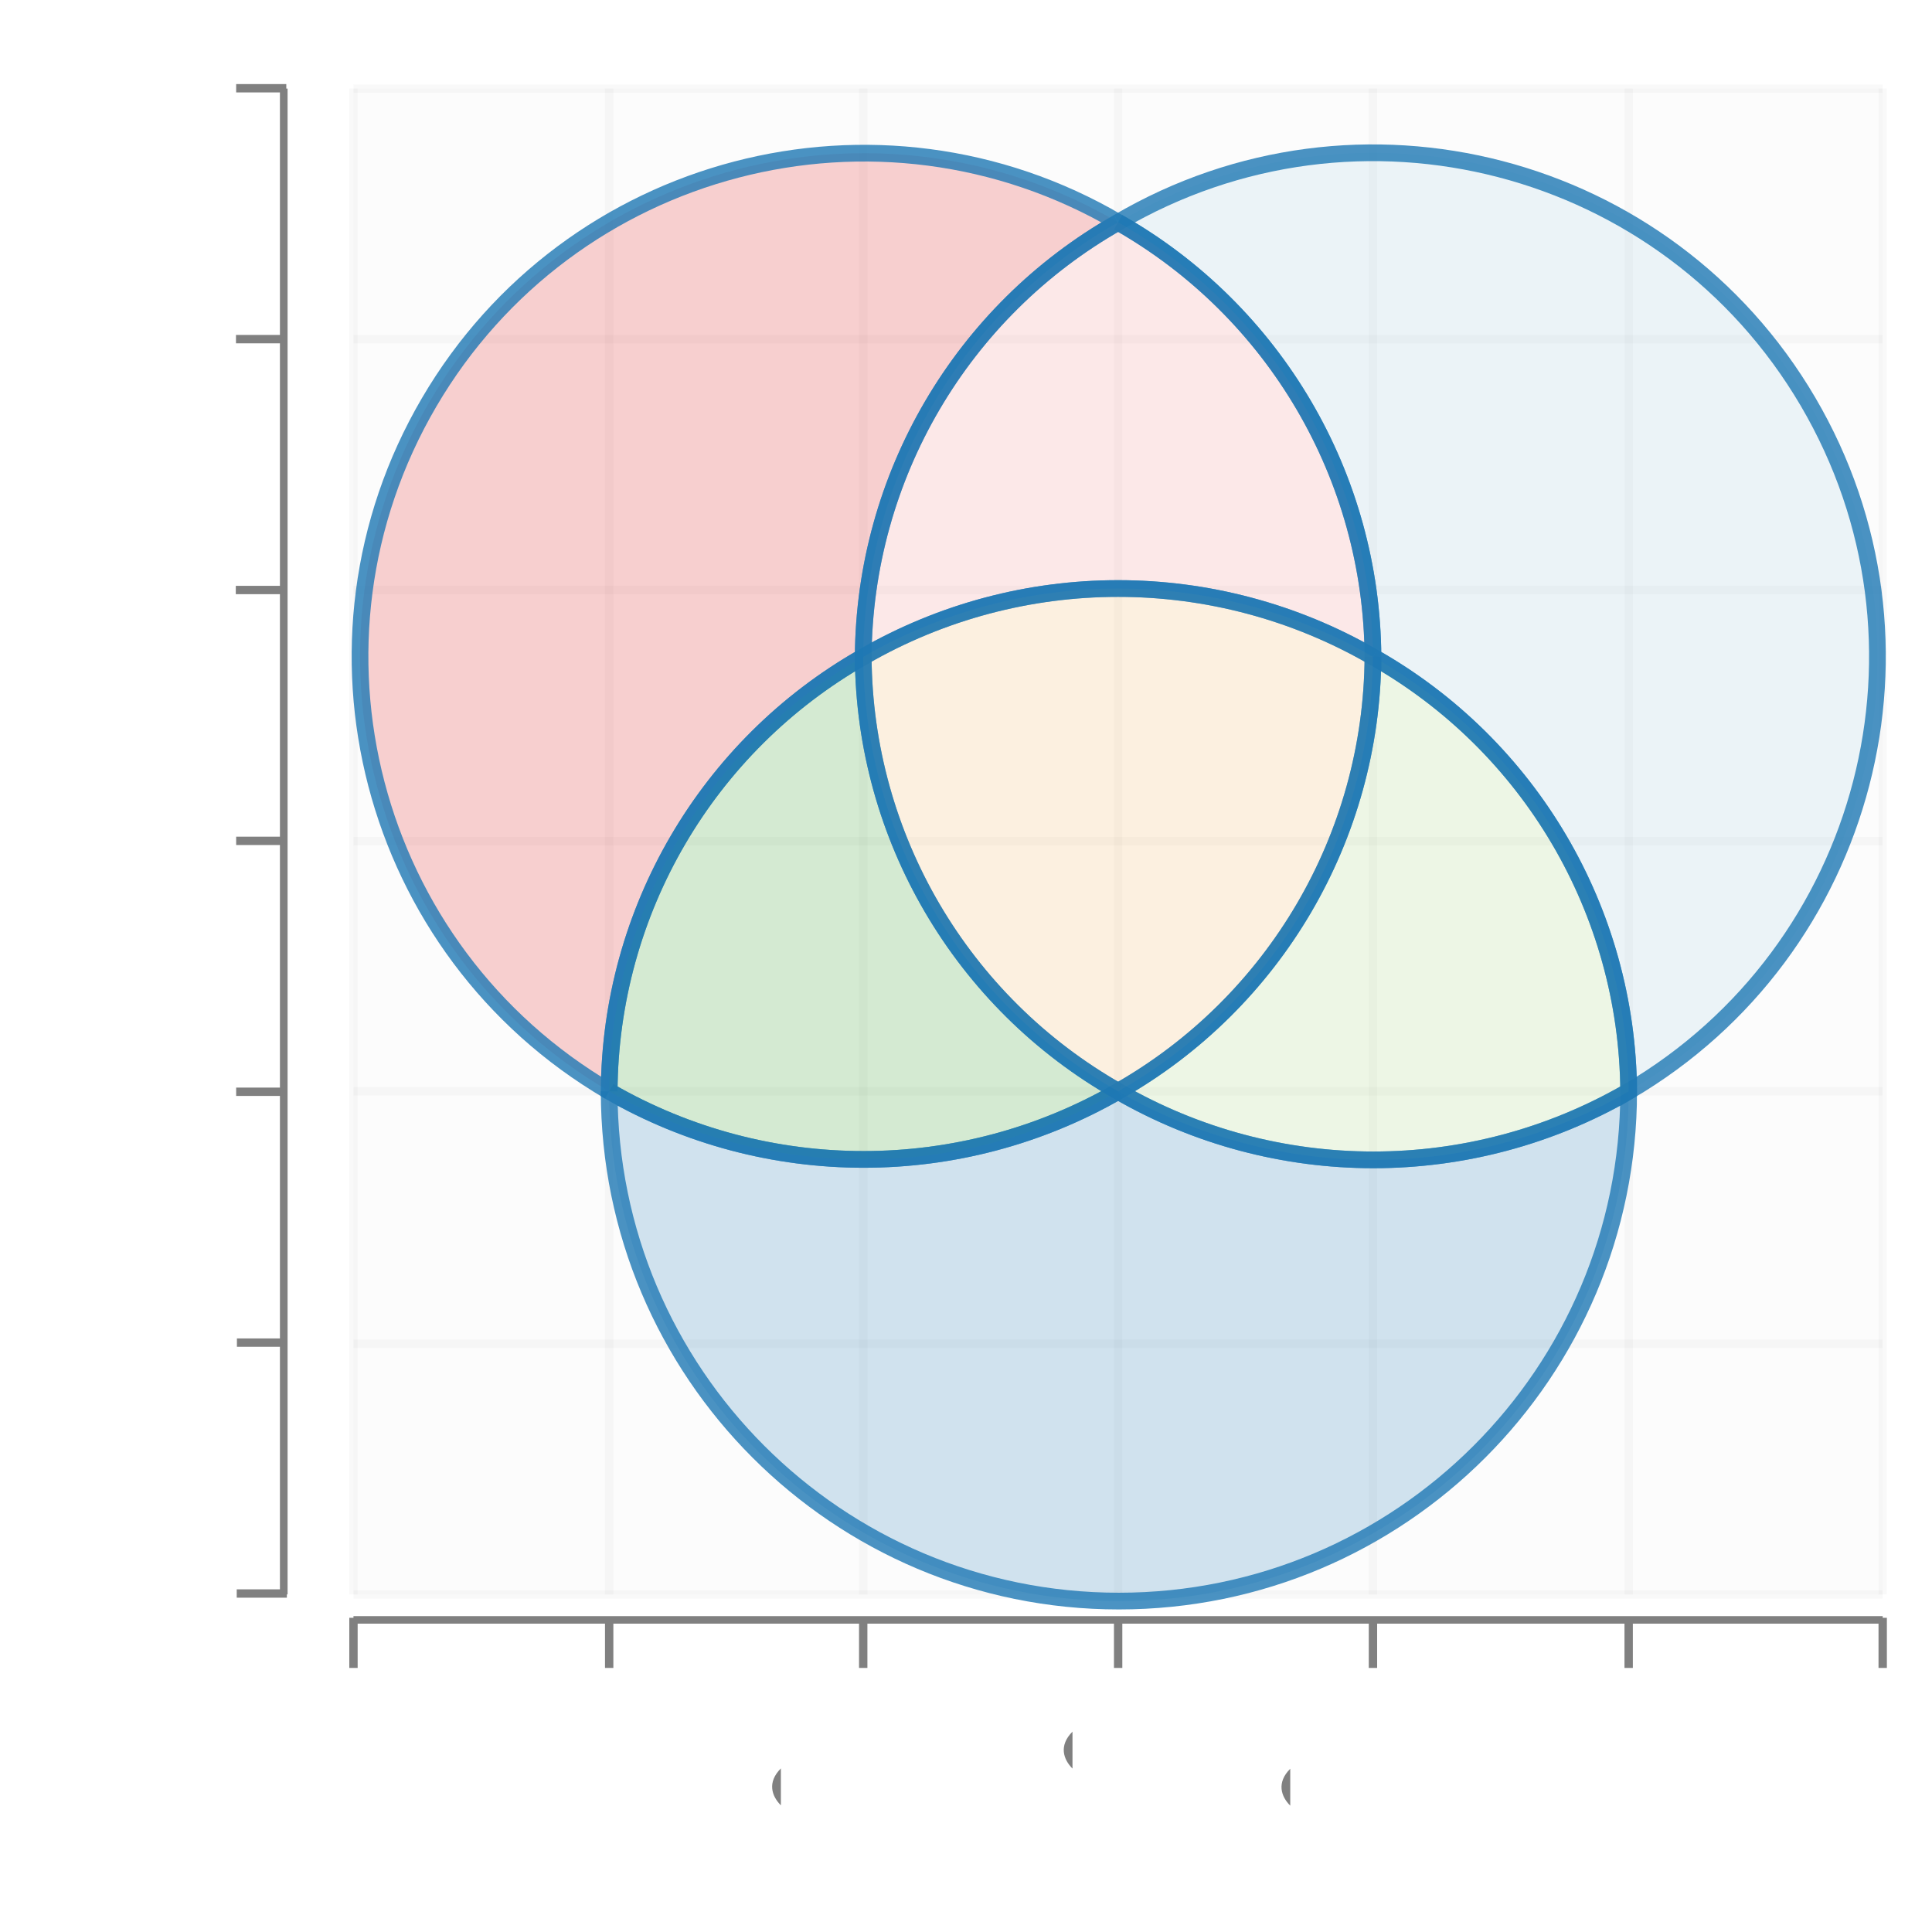
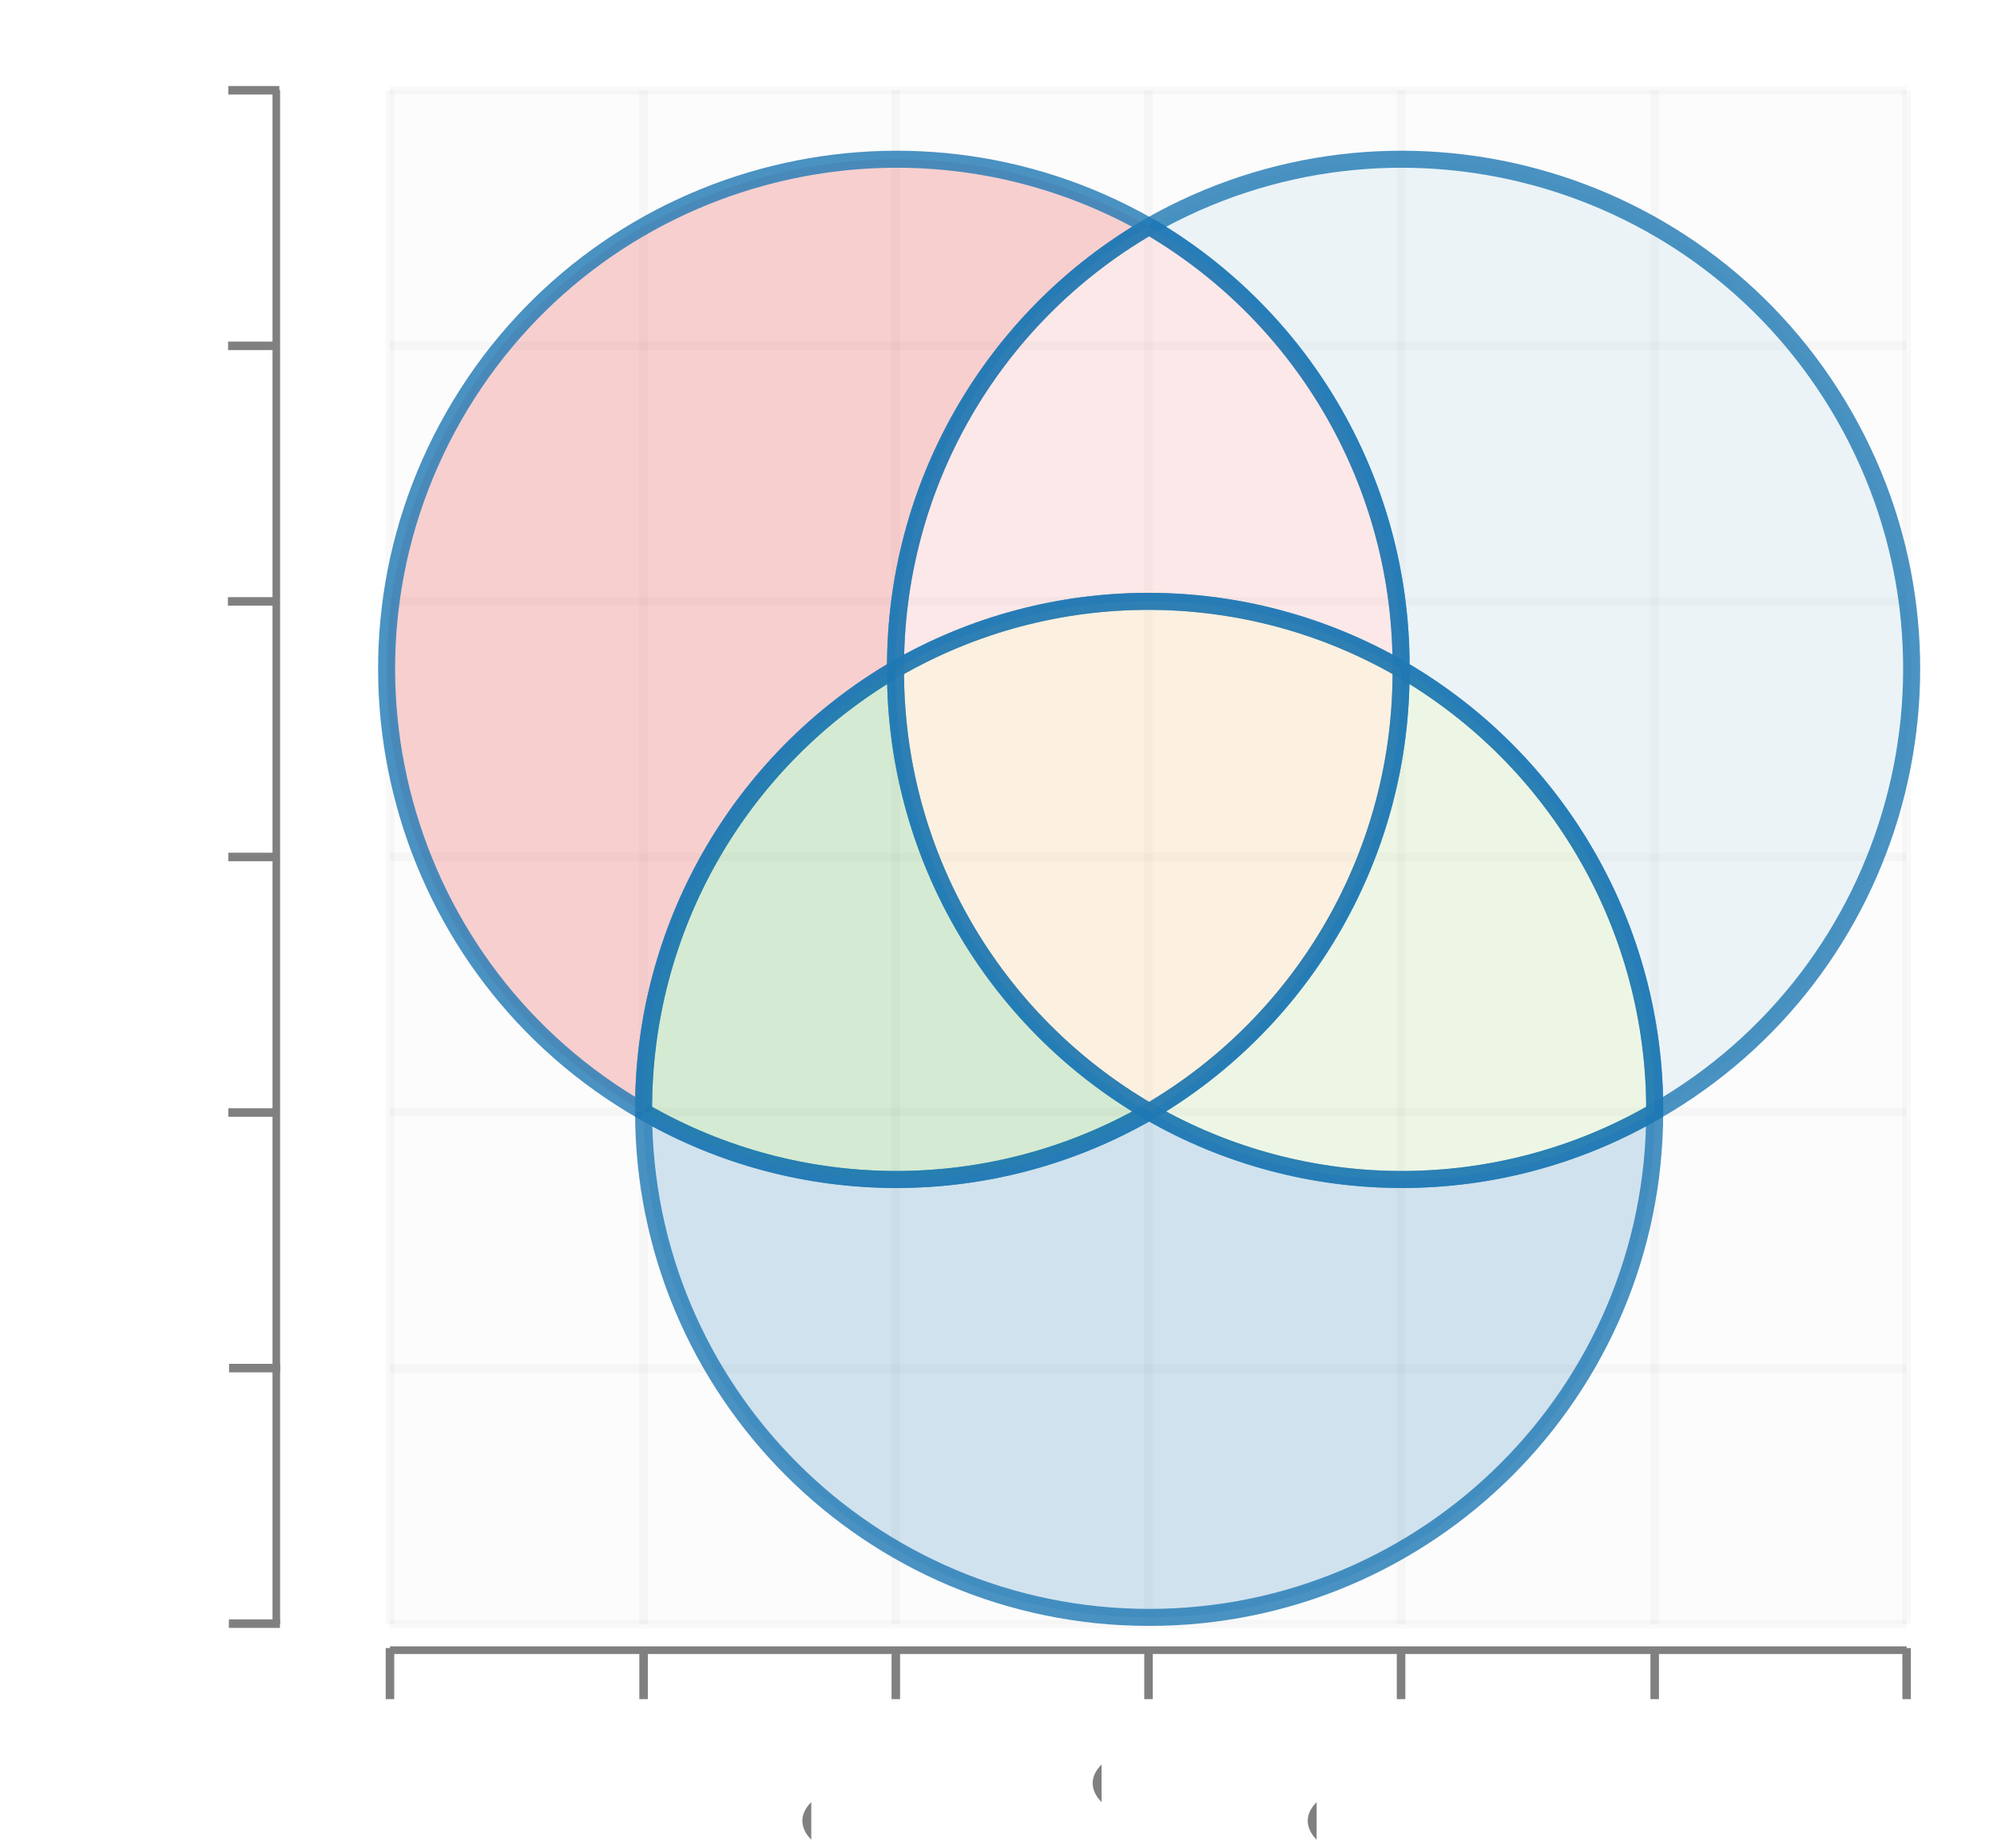
- <svg xmlns="http://www.w3.org/2000/svg" height="300.0" viewBox="-0.62 -0.553 1.143 1.156" width="300.0">
+ <svg xmlns="http://www.w3.org/2000/svg" height="300.0" viewBox="-0.62 -0.553 1.173 1.085" width="324.387">
  <g stroke-opacity="0.0" fill-opacity="2.5e-2" stroke="#000000" stroke-width="0.0" fill="#808080">
-     <rect height="0.901" width="0.915" x="-0.415" y="-0.5" />
+     <rect height="0.901" width="0.891" x="-0.391" y="-0.5" />
  </g>
  <g stroke-opacity="5.0e-2" stroke="#808080" stroke-width="5.0e-3" fill="none">
-     <polyline points="-0.415,0.401 0.5,0.401" />
+     <polyline points="-0.391,0.401 0.5,0.401" />
  </g>
  <g stroke-opacity="5.0e-2" stroke="#808080" stroke-width="5.0e-3" fill="none">
-     <polyline points="-0.415,0.251 0.5,0.251" />
+     <polyline points="-0.391,0.251 0.5,0.251" />
  </g>
  <g stroke-opacity="5.0e-2" stroke="#808080" stroke-width="5.0e-3" fill="none">
-     <polyline points="-0.415,0.1 0.5,0.1" />
+     <polyline points="-0.391,0.1 0.5,0.1" />
  </g>
  <g stroke-opacity="5.0e-2" stroke="#808080" stroke-width="5.0e-3" fill="none">
-     <polyline points="-0.415,-4.967126004925615e-2 0.5,-4.967126004925615e-2" />
+     <polyline points="-0.391,-4.967126004925615e-2 0.5,-4.967126004925615e-2" />
  </g>
  <g stroke-opacity="5.0e-2" stroke="#808080" stroke-width="5.0e-3" fill="none">
-     <polyline points="-0.415,-0.2 0.5,-0.2" />
+     <polyline points="-0.391,-0.2 0.5,-0.2" />
  </g>
  <g stroke-opacity="5.0e-2" stroke="#808080" stroke-width="5.0e-3" fill="none">
-     <polyline points="-0.415,-0.35 0.5,-0.35" />
+     <polyline points="-0.391,-0.35 0.5,-0.35" />
  </g>
  <g stroke-opacity="5.0e-2" stroke="#808080" stroke-width="5.0e-3" fill="none">
-     <polyline points="-0.415,-0.5 0.5,-0.5" />
+     <polyline points="-0.391,-0.5 0.5,-0.5" />
  </g>
  <g fill-opacity="1.0" font-size="5.0e-2" stroke="none" stroke-width="0.0" fill="#808080" text-anchor="end">
    <text x="-0.5" y="0.414">-1.5</text>
  </g>
  <g fill-opacity="1.0" font-size="5.0e-2" stroke="none" stroke-width="0.0" fill="#808080" text-anchor="end">
    <text x="-0.5" y="0.264">-1</text>
  </g>
  <g fill-opacity="1.0" font-size="5.0e-2" stroke="none" stroke-width="0.0" fill="#808080" text-anchor="end">
    <text x="-0.5" y="0.113">-0.5</text>
  </g>
  <g fill-opacity="1.0" font-size="5.0e-2" stroke="none" stroke-width="0.0" fill="#808080" text-anchor="end">
    <text x="-0.5" y="-3.661172659068457e-2">0</text>
  </g>
  <g fill-opacity="1.0" font-size="5.0e-2" stroke="none" stroke-width="0.0" fill="#808080" text-anchor="end">
    <text x="-0.5" y="-0.187">0.5</text>
  </g>
  <g fill-opacity="1.0" font-size="5.0e-2" stroke="none" stroke-width="0.0" fill="#808080" text-anchor="end">
    <text x="-0.5" y="-0.337">1</text>
  </g>
  <g fill-opacity="1.0" font-size="5.0e-2" stroke="none" stroke-width="0.0" fill="#808080" text-anchor="end">
    <text x="-0.5" y="-0.487">1.5</text>
  </g>
  <g stroke-opacity="1.0" fill-opacity="1.0" stroke="#808080" stroke-width="5.0e-3" fill="#808080">
-     <g transform="rotate(-90.0, -0.4701959, 0.4006575)">
-       <polyline points="-0.47,0.416 -0.47,0.386" />
+     <g transform="rotate(-90.0, -0.470984, 0.4006575)">
+       <polyline points="-0.471,0.416 -0.471,0.386" />
    </g>
-     <g transform="rotate(-90.0, -0.4701959, 0.2505479)">
-       <polyline points="-0.47,0.266 -0.47,0.236" />
+     <g transform="rotate(-90.0, -0.470984, 0.2505479)">
+       <polyline points="-0.471,0.266 -0.471,0.236" />
    </g>
-     <g transform="rotate(-90.0, -0.4701959, 0.1004383)">
-       <polyline points="-0.47,0.115 -0.47,8.543831993432517e-2" />
+     <g transform="rotate(-90.0, -0.470984, 0.1004383)">
+       <polyline points="-0.471,0.115 -0.471,8.543831993432517e-2" />
    </g>
-     <g transform="rotate(-90.0, -0.4701959, -4.967126004925615e-2)">
-       <polyline points="-0.47,-3.467126004925615e-2 -0.47,-6.467126004925615e-2" />
+     <g transform="rotate(-90.0, -0.470984, -4.967126004925615e-2)">
+       <polyline points="-0.471,-3.467126004925615e-2 -0.471,-6.467126004925615e-2" />
    </g>
-     <g transform="rotate(-90.0, -0.4701959, -0.1997808)">
-       <polyline points="-0.47,-0.185 -0.47,-0.215" />
+     <g transform="rotate(-90.0, -0.470984, -0.1997808)">
+       <polyline points="-0.471,-0.185 -0.471,-0.215" />
    </g>
-     <g transform="rotate(-90.0, -0.4701959, -0.3498904)">
-       <polyline points="-0.47,-0.335 -0.47,-0.365" />
+     <g transform="rotate(-90.0, -0.470984, -0.3498904)">
+       <polyline points="-0.471,-0.335 -0.471,-0.365" />
    </g>
-     <g transform="rotate(-90.0, -0.4701959, -0.5)">
-       <polyline points="-0.47,-0.485 -0.47,-0.515" />
+     <g transform="rotate(-90.0, -0.470984, -0.5)">
+       <polyline points="-0.471,-0.485 -0.471,-0.515" />
    </g>
  </g>
  <g stroke-opacity="1.0" fill-opacity="1.0" stroke="#808080" stroke-width="0.0" fill="#808080">
-     <rect height="0.901" width="4.57469198793875e-3" x="-0.459" y="-0.5" />
+     <rect height="0.901" width="4.453729294228437e-3" x="-0.46" y="-0.5" />
  </g>
  <g stroke-opacity="5.0e-2" stroke="#808080" stroke-width="5.0e-3" fill="none">
-     <polyline points="-0.415,0.401 -0.415,-0.5" />
+     <polyline points="-0.391,0.401 -0.391,-0.5" />
  </g>
  <g stroke-opacity="5.0e-2" stroke="#808080" stroke-width="5.0e-3" fill="none">
-     <polyline points="-0.262,0.401 -0.262,-0.5" />
+     <polyline points="-0.242,0.401 -0.242,-0.5" />
  </g>
  <g stroke-opacity="5.0e-2" stroke="#808080" stroke-width="5.0e-3" fill="none">
-     <polyline points="-0.11,0.401 -0.11,-0.5" />
+     <polyline points="-9.383057400065364e-2,0.401 -9.383057400065364e-2,-0.5" />
  </g>
  <g stroke-opacity="5.0e-2" stroke="#808080" stroke-width="5.0e-3" fill="none">
-     <polyline points="4.253080009920818e-2,0.401 4.253080009920818e-2,-0.5" />
+     <polyline points="5.4627069499509795e-2,0.401 5.4627069499509795e-2,-0.5" />
  </g>
  <g stroke-opacity="5.0e-2" stroke="#808080" stroke-width="5.0e-3" fill="none">
-     <polyline points="0.195,0.401 0.195,-0.5" />
+     <polyline points="0.203,0.401 0.203,-0.5" />
  </g>
  <g stroke-opacity="5.0e-2" stroke="#808080" stroke-width="5.0e-3" fill="none">
-     <polyline points="0.348,0.401 0.348,-0.5" />
+     <polyline points="0.352,0.401 0.352,-0.5" />
  </g>
  <g stroke-opacity="5.0e-2" stroke="#808080" stroke-width="5.0e-3" fill="none">
    <polyline points="0.5,0.401 0.5,-0.5" />
  </g>
  <g fill-opacity="1.0" font-size="4.179310354839919e-2" stroke="none" stroke-width="0.0" fill="#808080" text-anchor="end">
-     <text transform="rotate(-45.0, -0.4149384, 0.5)" x="-0.415" y="0.5">-1.5</text>
+     <text transform="rotate(-45.0, -0.3907459, 0.5)" x="-0.391" y="0.5">-1.5</text>
  </g>
  <g fill-opacity="1.0" font-size="4.179310354839919e-2" stroke="none" stroke-width="0.0" fill="#808080" text-anchor="end">
-     <text transform="rotate(-45.0, -0.2624487, 0.5)" x="-0.262" y="0.5">-1</text>
+     <text transform="rotate(-45.0, -0.2422882, 0.5)" x="-0.242" y="0.5">-1</text>
  </g>
  <g fill-opacity="1.0" font-size="4.179310354839919e-2" stroke="none" stroke-width="0.0" fill="#808080" text-anchor="end">
-     <text transform="rotate(-45.0, -0.1099589, 0.5)" x="-0.11" y="0.5">-0.5</text>
+     <text transform="rotate(-45.0, -9.383057400065364e-2, 0.5)" x="-9.383057400065364e-2" y="0.5">-0.5</text>
  </g>
  <g fill-opacity="1.0" font-size="4.179310354839919e-2" stroke="none" stroke-width="0.0" fill="#808080" text-anchor="end">
-     <text transform="rotate(-45.0, 4.253080009920818e-2, 0.5)" x="4.253080009920818e-2" y="0.5">0</text>
+     <text transform="rotate(-45.0, 5.4627069499509795e-2, 0.5)" x="5.4627069499509795e-2" y="0.5">0</text>
  </g>
  <g fill-opacity="1.0" font-size="4.179310354839919e-2" stroke="none" stroke-width="0.0" fill="#808080" text-anchor="end">
-     <text transform="rotate(-45.0, 0.1950205, 0.5)" x="0.195" y="0.5">0.5</text>
+     <text transform="rotate(-45.0, 0.2030847, 0.5)" x="0.203" y="0.5">0.5</text>
  </g>
  <g fill-opacity="1.0" font-size="4.179310354839919e-2" stroke="none" stroke-width="0.0" fill="#808080" text-anchor="end">
-     <text transform="rotate(-45.0, 0.3475103, 0.5)" x="0.348" y="0.5">1</text>
+     <text transform="rotate(-45.0, 0.3515424, 0.5)" x="0.352" y="0.5">1</text>
  </g>
  <g fill-opacity="1.0" font-size="4.179310354839919e-2" stroke="none" stroke-width="0.0" fill="#808080" text-anchor="end">
    <text transform="rotate(-45.0, 0.5, 0.5)" x="0.5" y="0.5">1.5</text>
  </g>
  <g stroke-opacity="1.0" fill-opacity="1.0" stroke="#808080" stroke-width="5.0e-3" fill="#808080">
-     <polyline points="-0.415,0.445 -0.415,0.415" />
-     <polyline points="-0.262,0.445 -0.262,0.415" />
-     <polyline points="-0.11,0.445 -0.11,0.415" />
-     <polyline points="4.253080009920818e-2,0.445 4.253080009920818e-2,0.415" />
-     <polyline points="0.195,0.445 0.195,0.415" />
-     <polyline points="0.348,0.445 0.348,0.415" />
+     <polyline points="-0.391,0.445 -0.391,0.415" />
+     <polyline points="-0.242,0.445 -0.242,0.415" />
+     <polyline points="-9.383057400065364e-2,0.445 -9.383057400065364e-2,0.415" />
+     <polyline points="5.4627069499509795e-2,0.445 5.4627069499509795e-2,0.415" />
+     <polyline points="0.203,0.445 0.203,0.415" />
+     <polyline points="0.352,0.445 0.352,0.415" />
    <polyline points="0.5,0.445 0.5,0.415" />
  </g>
  <g stroke-opacity="1.0" fill-opacity="1.0" stroke="#808080" stroke-width="0.0" fill="#808080">
-     <rect height="4.50328739950745e-3" width="0.915" x="-0.415" y="0.414" />
+     <rect height="4.503287399507394e-3" width="0.891" x="-0.391" y="0.414" />
  </g>
  <g stroke-opacity="0.8" fill-opacity="0.2" stroke="#1f78b4" stroke-width="1.0e-2" fill="#a6cee3">
-     <path d="M 4.253080120612229e-2,-0.42 A 0.151 0.151 0.0 1 1 0.348,0.1 A 0.301 0.301 0.0 0 0 0.195,-0.16 A 0.301 0.301 0.0 0 0 4.253080120612229e-2,-0.42 L 4.253080120612229e-2,-0.42" />
+     <path d="M 0.055,-0.420 A 0.15 0.15 0.0 1 1 0.352,0.100 A 0.299 0.299 0.0 0 0 0.203,-0.160 A 0.299 0.299 0.0 0 0 0.055,-0.420 L 0.055,-0.420" />
  </g>
  <g stroke-opacity="0.8" fill-opacity="0.2" stroke="#1f78b4" stroke-width="1.0e-2" fill="#1f78b4">
-     <path d="M -0.262,0.1 A 0.152 0.152 0.0 1 0 0.348,0.1 A 0.305 0.305 0.0 0 1 4.253080120612229e-2,0.1 A 0.305 0.305 0.0 0 1 -0.262,0.1 L -0.262,0.1" />
+     <path d="M -0.242,0.100 A 0.148 0.148 0.0 1 0 0.352,0.100 A 0.297 0.297 0.0 0 1 0.055,0.100 A 0.297 0.297 0.0 0 1 -0.242,0.100 L -0.242,0.100" />
  </g>
  <g stroke-opacity="0.8" fill-opacity="0.2" stroke="#1f78b4" stroke-width="1.0e-2" fill="#e31a1c">
-     <path d="M -0.262,0.1 A 0.151 0.151 0.0 1 1 4.253080120612229e-2,-0.42 A 0.301 0.301 0.0 0 0 -0.11,-0.16 A 0.301 0.301 0.0 0 0 -0.262,0.1 L -0.262,0.1" />
+     <path d="M -0.242,0.100 A 0.15 0.15 0.0 1 1 0.055,-0.420 A 0.299 0.299 0.0 0 0 -0.094,-0.160 A 0.299 0.299 0.0 0 0 -0.242,0.100 L -0.242,0.100" />
  </g>
  <g stroke-opacity="0.8" fill-opacity="0.2" stroke="#1f78b4" stroke-width="1.0e-2" fill="#b2df8a">
-     <path d="M 0.195,-0.16 A 0.301 0.301 0.0 0 1 0.348,0.1 A 0.305 0.305 0.0 0 1 4.253080120612229e-2,0.1 A 0.301 0.301 0.0 0 0 0.195,-0.16 L 0.195,-0.16" />
+     <path d="M 0.203,-0.160 A 0.299 0.299 0.0 0 1 0.352,0.100 A 0.297 0.297 0.0 0 1 0.055,0.100 A 0.299 0.299 0.0 0 0 0.203,-0.160 L 0.203,-0.160" />
  </g>
  <g stroke-opacity="0.8" fill-opacity="0.2" stroke="#1f78b4" stroke-width="1.0e-2" fill="#33a02c">
-     <path d="M 4.253080120612229e-2,0.1 A 0.305 0.305 0.0 0 1 -0.262,0.1 A 0.301 0.301 0.0 0 1 -0.11,-0.16 A 0.301 0.301 0.0 0 0 4.253080120612229e-2,0.1 L 4.253080120612229e-2,0.1" />
+     <path d="M 0.055,0.100 A 0.297 0.297 0.0 0 1 -0.242,0.100 A 0.299 0.299 0.0 0 1 -0.094,-0.160 A 0.299 0.299 0.0 0 0 0.055,0.100 L 0.055,0.100" />
  </g>
  <g stroke-opacity="0.8" fill-opacity="0.2" stroke="#1f78b4" stroke-width="1.0e-2" fill="#fb9a99">
-     <path d="M 4.253080120612229e-2,-0.42 A 0.301 0.301 0.0 0 1 0.195,-0.16 A 0.305 0.305 0.0 0 0 -0.11,-0.16 A 0.301 0.301 0.0 0 1 4.253080120612229e-2,-0.42 L 4.253080120612229e-2,-0.42" />
+     <path d="M 0.055,-0.420 A 0.299 0.299 0.0 0 1 0.203,-0.160 A 0.297 0.297 0.0 0 0 -0.094,-0.160 A 0.299 0.299 0.0 0 1 0.055,-0.420 L 0.055,-0.420" />
  </g>
  <g stroke-opacity="0.8" fill-opacity="0.2" stroke="#1f78b4" stroke-width="1.0e-2" fill="#fdbf6f">
-     <path d="M 0.195,-0.16 A 0.301 0.301 0.0 0 1 4.253080120612229e-2,0.1 A 0.301 0.301 0.0 0 1 -0.11,-0.16 A 0.305 0.305 0.0 0 1 0.195,-0.16 L 0.195,-0.16" />
+     <path d="M 0.203,-0.160 A 0.299 0.299 0.0 0 1 0.055,0.100 A 0.299 0.299 0.0 0 1 -0.094,-0.160 A 0.297 0.297 0.0 0 1 0.203,-0.160 L 0.203,-0.160" />
  </g>
+   <g />
</svg>
